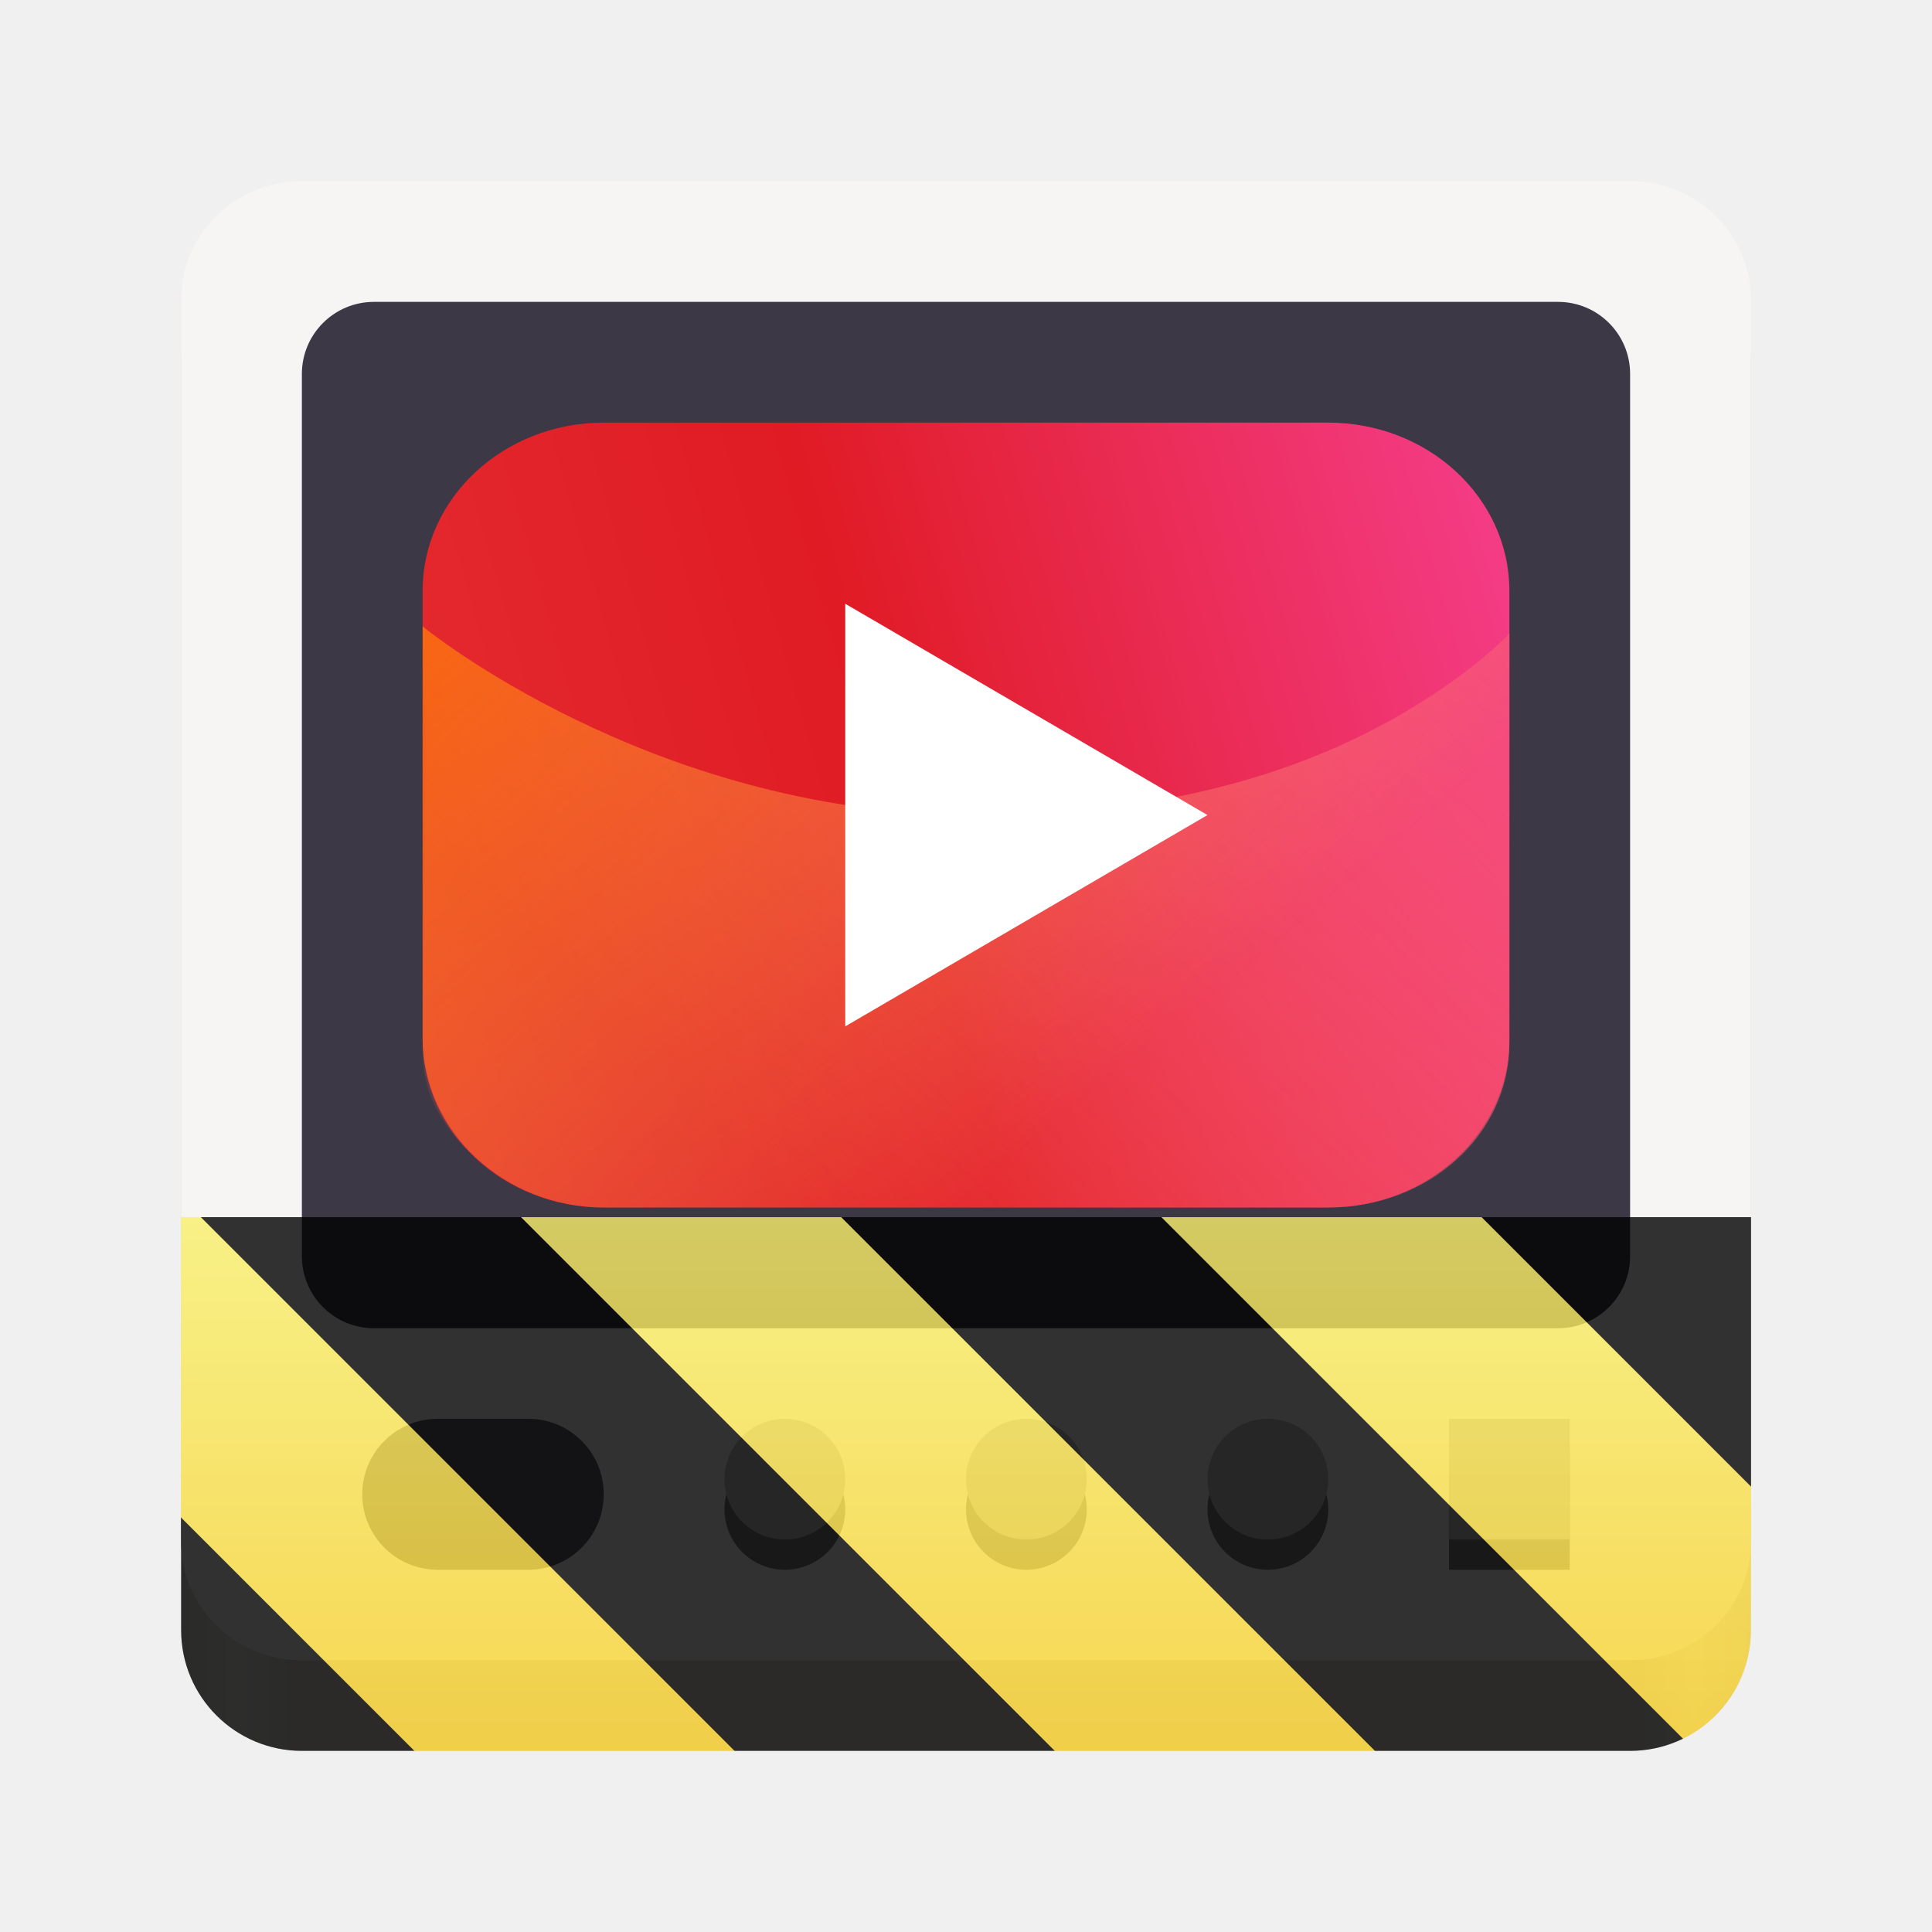
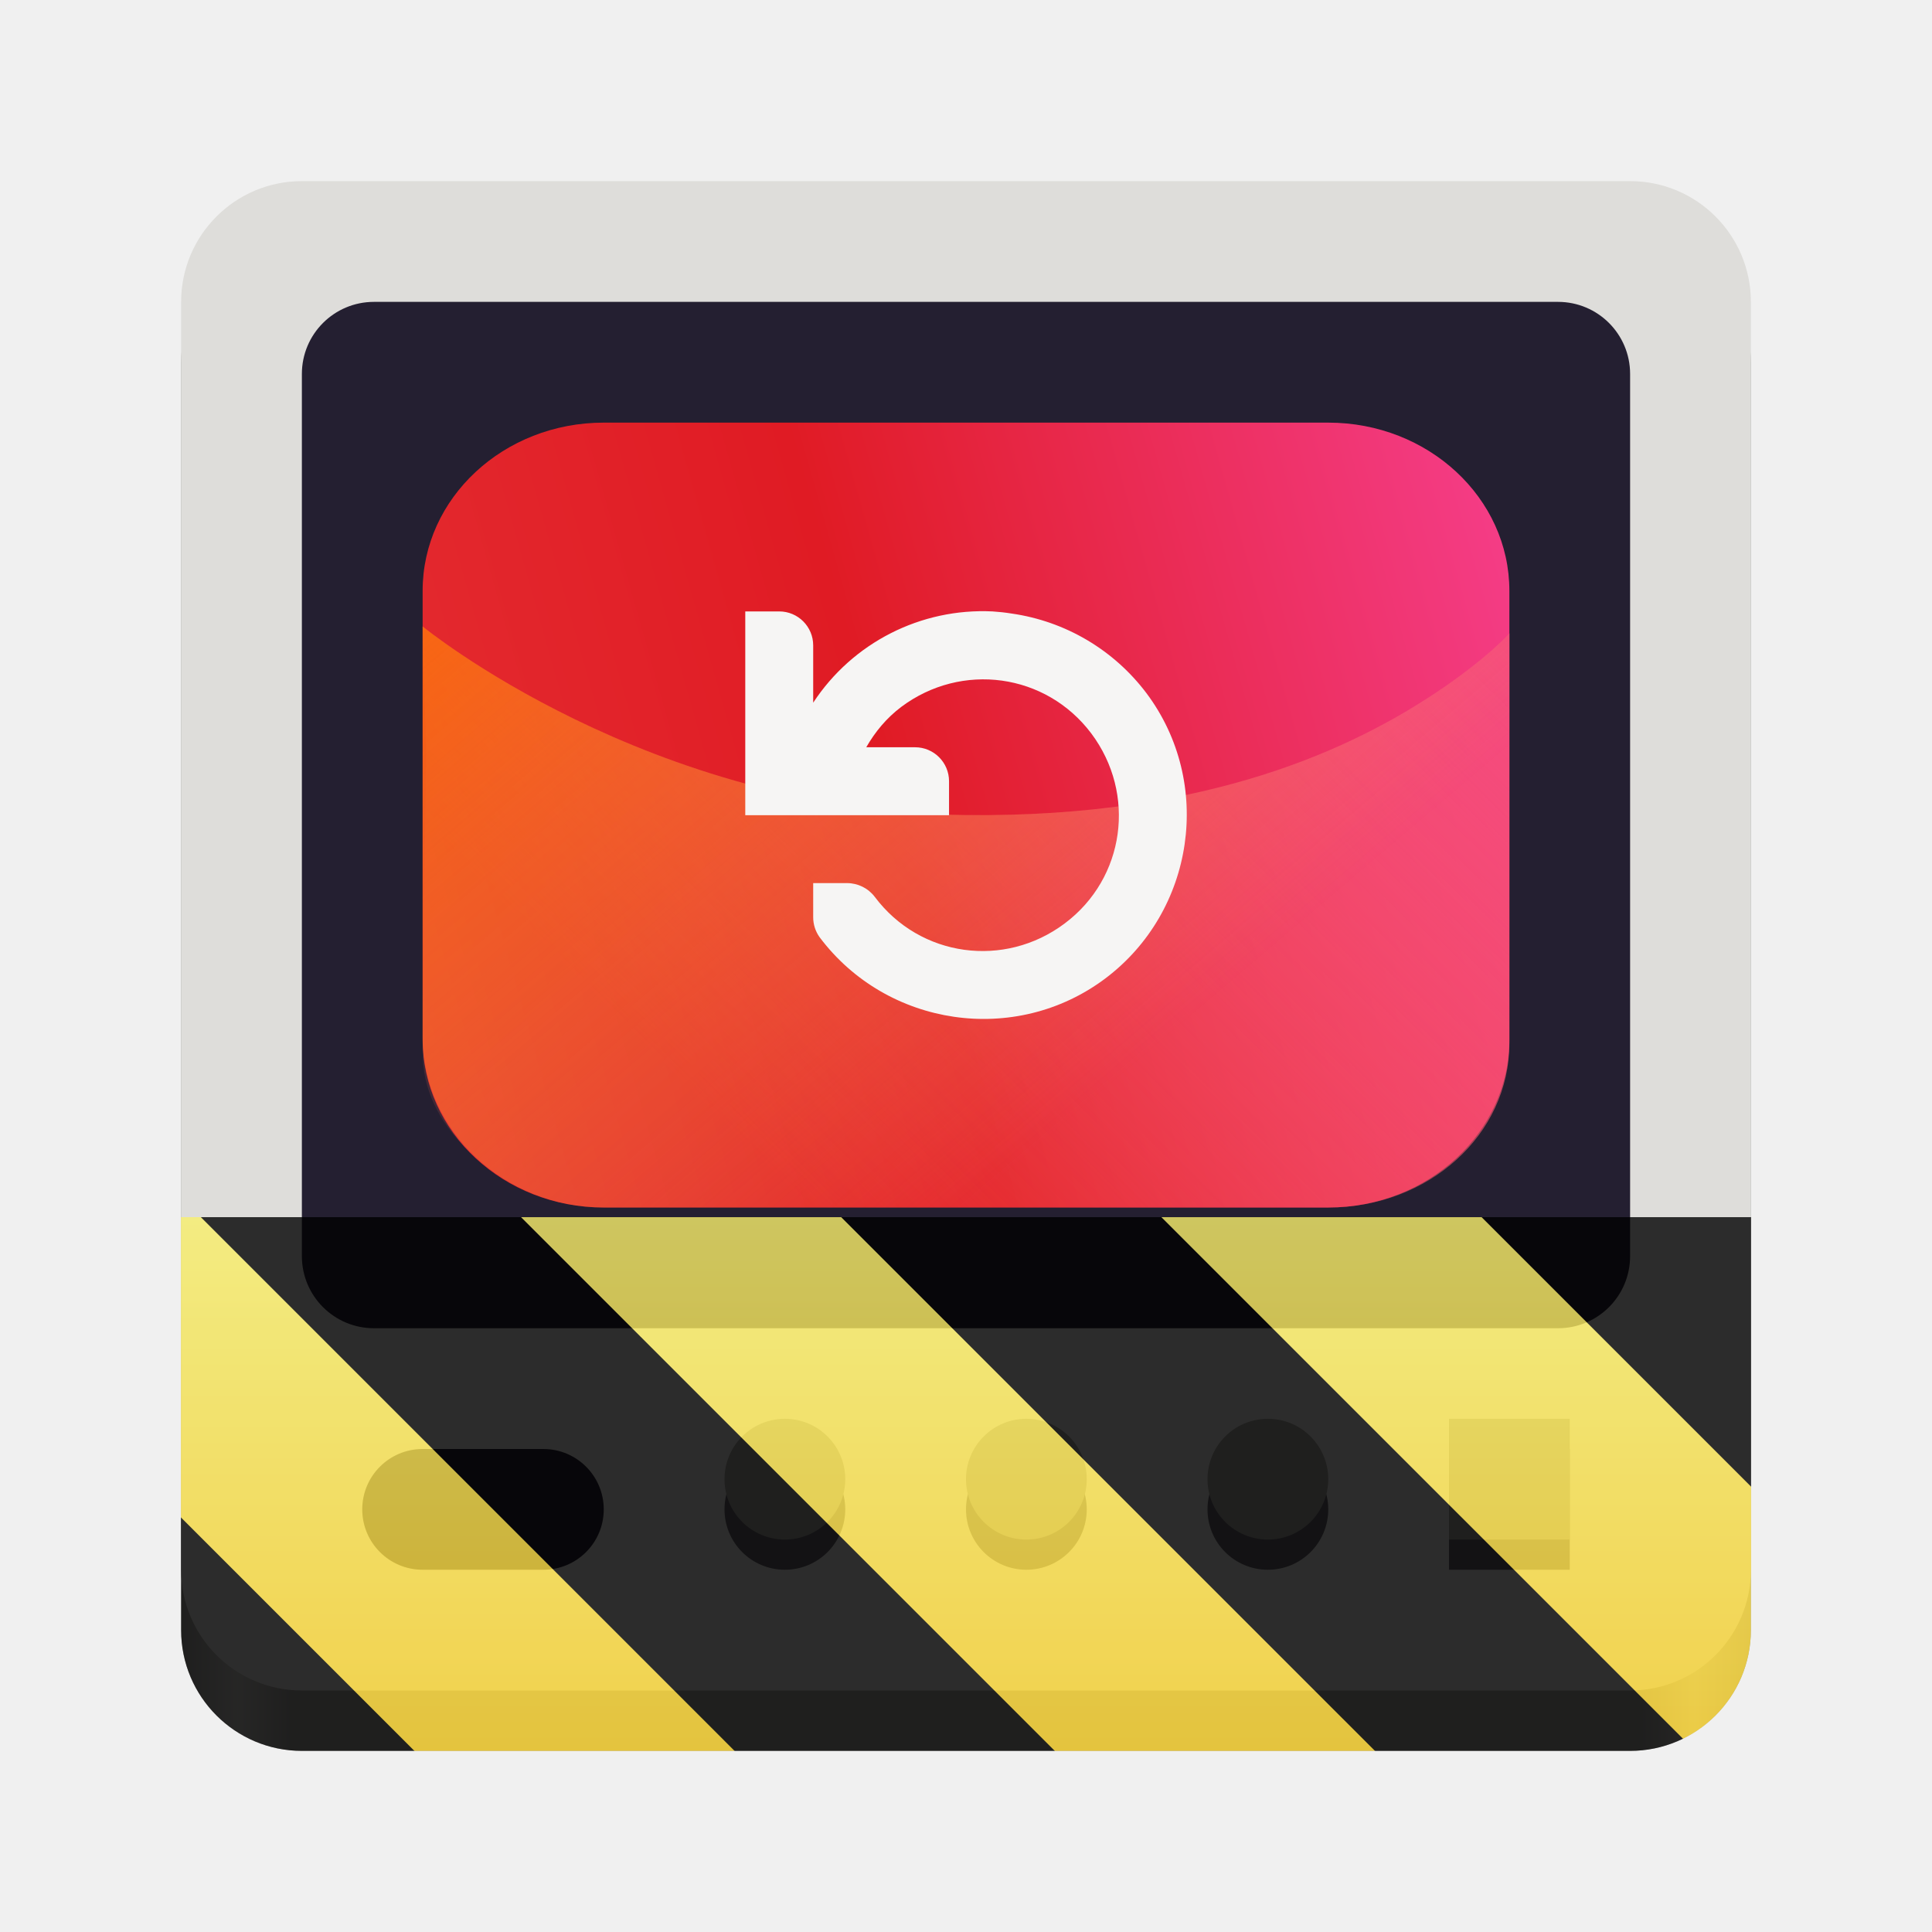
<svg xmlns="http://www.w3.org/2000/svg" height="128px" viewBox="0 0 128 128" width="128px">
  <linearGradient id="a" gradientTransform="matrix(0.232143 0 0 0.328947 -8.566925 263.827)" gradientUnits="userSpaceOnUse" x1="88.596" x2="536.596" y1="-449.394" y2="-449.394">
-     <stop offset="0" stop-color="#d5d3cf" />
-     <stop offset="0.036" stop-color="#e4e1de" />
-     <stop offset="0.071" stop-color="#d5d3cf" />
-     <stop offset="0.929" stop-color="#d5d3cf" />
-     <stop offset="0.964" stop-color="#e4e1de" />
-     <stop offset="1" stop-color="#d5d3cf" />
+     <stop offset="0" stop-color="#9a9996" />
+     <stop offset="0.036" stop-color="#c0bfbc" />
+     <stop offset="0.071" stop-color="#9a9996" />
+     <stop offset="0.929" stop-color="#9a9996" />
+     <stop offset="0.964" stop-color="#c0bfbc" />
+     <stop offset="1" stop-color="#9a9996" />
  </linearGradient>
  <linearGradient id="b" gradientTransform="matrix(0.999976 0 0 0.928572 0.001287 -157.7143)" gradientUnits="userSpaceOnUse" x1="28" x2="107.505" y1="244.786" y2="223.912">
    <stop offset="0" stop-color="#e42c30" />
    <stop offset="0.422" stop-color="#e01b24" />
    <stop offset="1" stop-color="#f63f8e" />
  </linearGradient>
  <linearGradient id="c" gradientTransform="matrix(-0.999976 0 0 0.914723 127.9983 -154.121)" gradientUnits="userSpaceOnUse" x1="28" x2="74.351" y1="213.26" y2="255.948">
    <stop offset="0" stop-color="#f54981" />
    <stop offset="1" stop-color="#f66151" stop-opacity="0.144" />
  </linearGradient>
  <linearGradient id="d" gradientTransform="matrix(-0.999976 0 0 0.914723 127.9993 -154.121)" gradientUnits="userSpaceOnUse" x1="102.793" x2="64" y1="214.181" y2="255.948">
    <stop offset="0" stop-color="#ff7800" stop-opacity="0.727" />
    <stop offset="1" stop-color="#f3a64a" stop-opacity="0.005" />
  </linearGradient>
  <clipPath id="e">
    <rect height="128" width="128" />
  </clipPath>
  <clipPath id="f">
    <rect height="128" width="128" />
  </clipPath>
  <filter id="g" height="100%" width="100%" x="0%" y="0%">
    <feColorMatrix in="SourceGraphic" type="matrix" values="0 0 0 0 1 0 0 0 0 1 0 0 0 0 1 0 0 0 1 0" />
  </filter>
  <mask id="h">
    <g clip-path="url(#f)" filter="url(#g)">
      <g clip-path="url(#e)">
        <path d="m 20 16 h 88 c 4.418 0 8 3.582 8 8 v 84 c 0 4.418 -3.582 8 -8 8 h -88 c -4.418 0 -8 -3.582 -8 -8 v -84 c 0 -4.418 3.582 -8 8 -8 z m 0 0" fill="url(#a)" />
-         <path d="m 20 12 h 88 c 4.418 0 8 3.512 8 7.84 v 82.32 c 0 4.328 -3.582 7.84 -8 7.84 h -88 c -4.418 0 -8 -3.512 -8 -7.84 v -82.32 c 0 -4.328 3.582 -7.84 8 -7.84 z m 0 0" fill="#f6f5f4" />
-         <path d="m 24.777 20 h 78.445 c 2.641 0 4.777 2.137 4.777 4.777 v 58.445 c 0 2.641 -2.137 4.777 -4.777 4.777 h -78.445 c -2.641 0 -4.777 -2.137 -4.777 -4.777 v -58.445 c 0 -2.641 2.137 -4.777 4.777 -4.777 z m 0 0" fill="#3d3846" />
-         <path d="m 96 96 h 8 v 8 h -8 z m 0 0" fill="#77767b" />
-         <path d="m 96 94 h 8 v 8 h -8 z m 0 0" fill="#c0bfbc" />
-         <path d="m 88 100 c 0 2.211 -1.789 4 -4 4 s -4 -1.789 -4 -4 s 1.789 -4 4 -4 s 4 1.789 4 4 z m 0 0" fill="#77767b" />
-         <path d="m 88 98 c 0 2.211 -1.789 4 -4 4 s -4 -1.789 -4 -4 s 1.789 -4 4 -4 s 4 1.789 4 4 z m 0 0" fill="#c0bfbc" />
-         <path d="m 72 100 c 0 2.211 -1.789 4 -4 4 s -4 -1.789 -4 -4 s 1.789 -4 4 -4 s 4 1.789 4 4 z m 0 0" fill="#77767b" />
-         <path d="m 72 98 c 0 2.211 -1.789 4 -4 4 s -4 -1.789 -4 -4 s 1.789 -4 4 -4 s 4 1.789 4 4 z m 0 0" fill="#c0bfbc" />
-         <path d="m 56 100 c 0 2.211 -1.789 4 -4 4 s -4 -1.789 -4 -4 s 1.789 -4 4 -4 s 4 1.789 4 4 z m 0 0" fill="#77767b" />
-         <path d="m 56 98 c 0 2.211 -1.789 4 -4 4 s -4 -1.789 -4 -4 s 1.789 -4 4 -4 s 4 1.789 4 4 z m 0 0" fill="#c0bfbc" />
-         <path d="m 29 94 h 6 c 2.762 0 5 2.238 5 5 s -2.238 5 -5 5 h -6 c -2.762 0 -5 -2.238 -5 -5 s 2.238 -5 5 -5 z m 0 0" fill="#5e5c64" />
+         <path d="m 20 12 h 88 c 4.418 0 8 3.582 8 8 v 84 c 0 4.418 -3.582 8 -8 8 h -88 c -4.418 0 -8 -3.582 -8 -8 v -84 c 0 -4.418 3.582 -8 8 -8 z m 0 0" fill="#deddda" />
+         <path d="m 24.777 20 h 78.445 c 2.641 0 4.777 2.137 4.777 4.777 v 58.445 c 0 2.641 -2.137 4.777 -4.777 4.777 h -78.445 c -2.641 0 -4.777 -2.137 -4.777 -4.777 v -58.445 c 0 -2.641 2.137 -4.777 4.777 -4.777 z m 0 0" fill="#241f31" />
+         <path d="m 96 96 h 8 v 8 h -8 z m 0 0" fill="#5e5c64" />
+         <path d="m 96 94 h 8 v 8 h -8 z m 0 0" fill="#9a9996" />
+         <path d="m 88 100 c 0 2.211 -1.789 4 -4 4 s -4 -1.789 -4 -4 s 1.789 -4 4 -4 s 4 1.789 4 4 z m 0 0" fill="#5e5c64" />
+         <path d="m 88 98 c 0 2.211 -1.789 4 -4 4 s -4 -1.789 -4 -4 s 1.789 -4 4 -4 s 4 1.789 4 4 z m 0 0" fill="#9a9996" />
+         <path d="m 72 100 c 0 2.211 -1.789 4 -4 4 s -4 -1.789 -4 -4 s 1.789 -4 4 -4 s 4 1.789 4 4 z m 0 0" fill="#5e5c64" />
+         <path d="m 72 98 c 0 2.211 -1.789 4 -4 4 s -4 -1.789 -4 -4 s 1.789 -4 4 -4 s 4 1.789 4 4 z m 0 0" fill="#9a9996" />
+         <path d="m 56 100 c 0 2.211 -1.789 4 -4 4 s -4 -1.789 -4 -4 s 1.789 -4 4 -4 s 4 1.789 4 4 z m 0 0" fill="#5e5c64" />
+         <path d="m 56 98 c 0 2.211 -1.789 4 -4 4 s -4 -1.789 -4 -4 s 1.789 -4 4 -4 s 4 1.789 4 4 z m 0 0" fill="#9a9996" />
+         <path d="m 28 96 h 8 c 2.211 0 4 1.789 4 4 s -1.789 4 -4 4 h -8 c -2.211 0 -4 -1.789 -4 -4 s 1.789 -4 4 -4 z m 0 0" fill="#241f31" />
        <path d="m 40 28 h 48 c 6.625 0 12 4.988 12 11.145 v 29.711 c 0 6.156 -5.375 11.145 -12 11.145 h -48 c -6.625 0 -12 -4.988 -12 -11.145 v -29.711 c 0 -6.156 5.375 -11.145 12 -11.145 z m 0 0" fill="url(#b)" />
        <path d="m 64 54 c -21.062 -0.238 -36 -12.496 -36 -12.496 l 0.23 8.043 l -0.23 20.039 c -0.031 2.652 1.121 4.699 2.828 6.473 c 2.207 2.289 5.426 3.941 9.172 3.941 h 48 c 6.648 0 12 -4.809 12 -10.891 v -27.145 s -1.504 1.691 -4.863 3.922 c -5.297 3.527 -14.875 8.297 -31.137 8.113 z m 0 0" fill="url(#c)" />
        <path d="m 64 54 c -21.062 -0.238 -36 -12.496 -36 -12.496 v 27.258 c 0 6.078 5.355 11.238 12 11.238 h 48 c 4.695 0 8.746 -2.16 10.719 -5.574 c 0.82 -1.418 1.281 -3.055 1.281 -4.84 v -27.621 s -1.504 1.691 -4.859 3.922 c -5.297 3.527 -14.879 8.297 -31.141 8.113 z m 0 0" fill="url(#d)" />
-         <path d="m 56 68 v -28 l 24 14 z m 0 0" fill="#ffffff" />
+         <path d="m 65.758 40.508 c 0.422 0.027 0.848 0.074 1.266 0.141 c 3.555 0.508 6.766 2.402 8.93 5.273 c 4.457 5.945 3.203 14.457 -2.738 18.914 c -5.945 4.457 -14.457 3.199 -18.914 -2.742 c -0.277 -0.383 -0.43 -0.859 -0.426 -1.336 v -2.25 h 2.25 c 0.719 0.004 1.398 0.34 1.832 0.914 c 2.996 3.996 8.586 4.758 12.582 1.758 c 4 -2.996 4.758 -8.586 1.762 -12.586 c -3.004 -3.996 -8.594 -4.754 -12.594 -1.758 c -0.965 0.727 -1.73 1.648 -2.316 2.672 h 3.234 c 1.242 0 2.25 1.008 2.25 2.25 v 2.25 h -13.5 v -13.5 h 2.25 c 1.242 0 2.25 1.008 2.25 2.25 v 3.797 c 2.609 -3.977 7.129 -6.277 11.883 -6.047 z m 0 0" fill="#f6f5f4" />
      </g>
    </g>
  </mask>
  <mask id="i">
    <g filter="url(#g)">
      <rect fill-opacity="0.8" height="128" width="128" />
    </g>
  </mask>
  <linearGradient id="j" gradientTransform="matrix(0 0.37 -0.98462 0 295.385 -30.36)" gradientUnits="userSpaceOnUse" x1="300" x2="428" y1="235" y2="235">
    <stop offset="0" stop-color="#f9f06b" />
    <stop offset="1" stop-color="#f5c211" />
  </linearGradient>
  <clipPath id="k">
    <rect height="128" width="128" />
  </clipPath>
  <clipPath id="l">
    <rect height="128" width="128" />
  </clipPath>
  <path d="m 20 16 h 88 c 4.418 0 8 3.582 8 8 v 84 c 0 4.418 -3.582 8 -8 8 h -88 c -4.418 0 -8 -3.582 -8 -8 v -84 c 0 -4.418 3.582 -8 8 -8 z m 0 0" fill="url(#a)" />
-   <path d="m 20 12 h 88 c 4.418 0 8 3.512 8 7.84 v 82.32 c 0 4.328 -3.582 7.84 -8 7.84 h -88 c -4.418 0 -8 -3.512 -8 -7.84 v -82.32 c 0 -4.328 3.582 -7.84 8 -7.84 z m 0 0" fill="#f6f5f4" />
-   <path d="m 24.777 20 h 78.445 c 2.641 0 4.777 2.137 4.777 4.777 v 58.445 c 0 2.641 -2.137 4.777 -4.777 4.777 h -78.445 c -2.641 0 -4.777 -2.137 -4.777 -4.777 v -58.445 c 0 -2.641 2.137 -4.777 4.777 -4.777 z m 0 0" fill="#3d3846" />
-   <path d="m 96 96 h 8 v 8 h -8 z m 0 0" fill="#77767b" />
-   <path d="m 96 94 h 8 v 8 h -8 z m 0 0" fill="#c0bfbc" />
-   <path d="m 88 100 c 0 2.211 -1.789 4 -4 4 s -4 -1.789 -4 -4 s 1.789 -4 4 -4 s 4 1.789 4 4 z m 0 0" fill="#77767b" />
-   <path d="m 88 98 c 0 2.211 -1.789 4 -4 4 s -4 -1.789 -4 -4 s 1.789 -4 4 -4 s 4 1.789 4 4 z m 0 0" fill="#c0bfbc" />
-   <path d="m 72 100 c 0 2.211 -1.789 4 -4 4 s -4 -1.789 -4 -4 s 1.789 -4 4 -4 s 4 1.789 4 4 z m 0 0" fill="#77767b" />
-   <path d="m 72 98 c 0 2.211 -1.789 4 -4 4 s -4 -1.789 -4 -4 s 1.789 -4 4 -4 s 4 1.789 4 4 z m 0 0" fill="#c0bfbc" />
-   <path d="m 56 100 c 0 2.211 -1.789 4 -4 4 s -4 -1.789 -4 -4 s 1.789 -4 4 -4 s 4 1.789 4 4 z m 0 0" fill="#77767b" />
-   <path d="m 56 98 c 0 2.211 -1.789 4 -4 4 s -4 -1.789 -4 -4 s 1.789 -4 4 -4 s 4 1.789 4 4 z m 0 0" fill="#c0bfbc" />
-   <path d="m 29 94 h 6 c 2.762 0 5 2.238 5 5 s -2.238 5 -5 5 h -6 c -2.762 0 -5 -2.238 -5 -5 s 2.238 -5 5 -5 z m 0 0" fill="#5e5c64" />
+   <path d="m 20 12 h 88 c 4.418 0 8 3.582 8 8 v 84 c 0 4.418 -3.582 8 -8 8 h -88 c -4.418 0 -8 -3.582 -8 -8 v -84 c 0 -4.418 3.582 -8 8 -8 z m 0 0" fill="#deddda" />
+   <path d="m 24.777 20 h 78.445 c 2.641 0 4.777 2.137 4.777 4.777 v 58.445 c 0 2.641 -2.137 4.777 -4.777 4.777 h -78.445 c -2.641 0 -4.777 -2.137 -4.777 -4.777 v -58.445 c 0 -2.641 2.137 -4.777 4.777 -4.777 z m 0 0" fill="#241f31" />
+   <path d="m 96 96 h 8 v 8 h -8 z m 0 0" fill="#5e5c64" />
+   <path d="m 96 94 h 8 v 8 h -8 z m 0 0" fill="#9a9996" />
+   <path d="m 88 100 c 0 2.211 -1.789 4 -4 4 s -4 -1.789 -4 -4 s 1.789 -4 4 -4 s 4 1.789 4 4 z m 0 0" fill="#5e5c64" />
+   <path d="m 88 98 c 0 2.211 -1.789 4 -4 4 s -4 -1.789 -4 -4 s 1.789 -4 4 -4 s 4 1.789 4 4 z m 0 0" fill="#9a9996" />
+   <path d="m 72 100 c 0 2.211 -1.789 4 -4 4 s -4 -1.789 -4 -4 s 1.789 -4 4 -4 s 4 1.789 4 4 z m 0 0" fill="#5e5c64" />
+   <path d="m 72 98 c 0 2.211 -1.789 4 -4 4 s -4 -1.789 -4 -4 s 1.789 -4 4 -4 s 4 1.789 4 4 z m 0 0" fill="#9a9996" />
+   <path d="m 56 100 c 0 2.211 -1.789 4 -4 4 s -4 -1.789 -4 -4 s 1.789 -4 4 -4 s 4 1.789 4 4 z m 0 0" fill="#5e5c64" />
+   <path d="m 56 98 c 0 2.211 -1.789 4 -4 4 s -4 -1.789 -4 -4 s 1.789 -4 4 -4 s 4 1.789 4 4 z m 0 0" fill="#9a9996" />
+   <path d="m 28 96 h 8 c 2.211 0 4 1.789 4 4 s -1.789 4 -4 4 h -8 c -2.211 0 -4 -1.789 -4 -4 s 1.789 -4 4 -4 z m 0 0" fill="#241f31" />
  <path d="m 40 28 h 48 c 6.625 0 12 4.988 12 11.145 v 29.711 c 0 6.156 -5.375 11.145 -12 11.145 h -48 c -6.625 0 -12 -4.988 -12 -11.145 v -29.711 c 0 -6.156 5.375 -11.145 12 -11.145 z m 0 0" fill="url(#b)" />
  <path d="m 64 54 c -21.062 -0.238 -36 -12.496 -36 -12.496 l 0.23 8.043 l -0.23 20.039 c -0.031 2.652 1.121 4.699 2.828 6.473 c 2.207 2.289 5.426 3.941 9.172 3.941 h 48 c 6.648 0 12 -4.809 12 -10.891 v -27.145 s -1.504 1.691 -4.863 3.922 c -5.297 3.527 -14.875 8.297 -31.137 8.113 z m 0 0" fill="url(#c)" />
  <path d="m 64 54 c -21.062 -0.238 -36 -12.496 -36 -12.496 v 27.258 c 0 6.078 5.355 11.238 12 11.238 h 48 c 4.695 0 8.746 -2.16 10.719 -5.574 c 0.82 -1.418 1.281 -3.055 1.281 -4.84 v -27.621 s -1.504 1.691 -4.859 3.922 c -5.297 3.527 -14.879 8.297 -31.141 8.113 z m 0 0" fill="url(#d)" />
-   <path d="m 56 68 v -28 l 24 14 z m 0 0" fill="#ffffff" />
+   <path d="m 65.758 40.508 c 0.422 0.027 0.848 0.074 1.266 0.141 c 3.555 0.508 6.766 2.402 8.93 5.273 c 4.457 5.945 3.203 14.457 -2.738 18.914 c -5.945 4.457 -14.457 3.199 -18.914 -2.742 c -0.277 -0.383 -0.43 -0.859 -0.426 -1.336 v -2.25 h 2.25 c 0.719 0.004 1.398 0.34 1.832 0.914 c 2.996 3.996 8.586 4.758 12.582 1.758 c 4 -2.996 4.758 -8.586 1.762 -12.586 c -3.004 -3.996 -8.594 -4.754 -12.594 -1.758 c -0.965 0.727 -1.73 1.648 -2.316 2.672 h 3.234 c 1.242 0 2.25 1.008 2.25 2.25 v 2.25 h -13.5 v -13.5 h 2.25 c 1.242 0 2.25 1.008 2.25 2.25 v 3.797 c 2.609 -3.977 7.129 -6.277 11.883 -6.047 z m 0 0" fill="#f6f5f4" />
  <g clip-path="url(#l)" mask="url(#h)">
    <g clip-path="url(#k)" mask="url(#i)">
      <path d="m 128 80.641 v 47.359 h -128 v -47.359 z m 0 0" fill="url(#j)" />
      <path d="m 13.309 80.641 l 47.355 47.359 h 21.215 l -47.359 -47.359 z m 42.422 0 l 47.363 47.359 h 21.215 l -47.363 -47.359 z m 42.43 0 l 29.84 29.84 v -21.211 l -8.629 -8.629 z m -98.16 7.906 v 21.215 l 18.238 18.238 h 21.215 z m 0 0" />
    </g>
  </g>
</svg>
